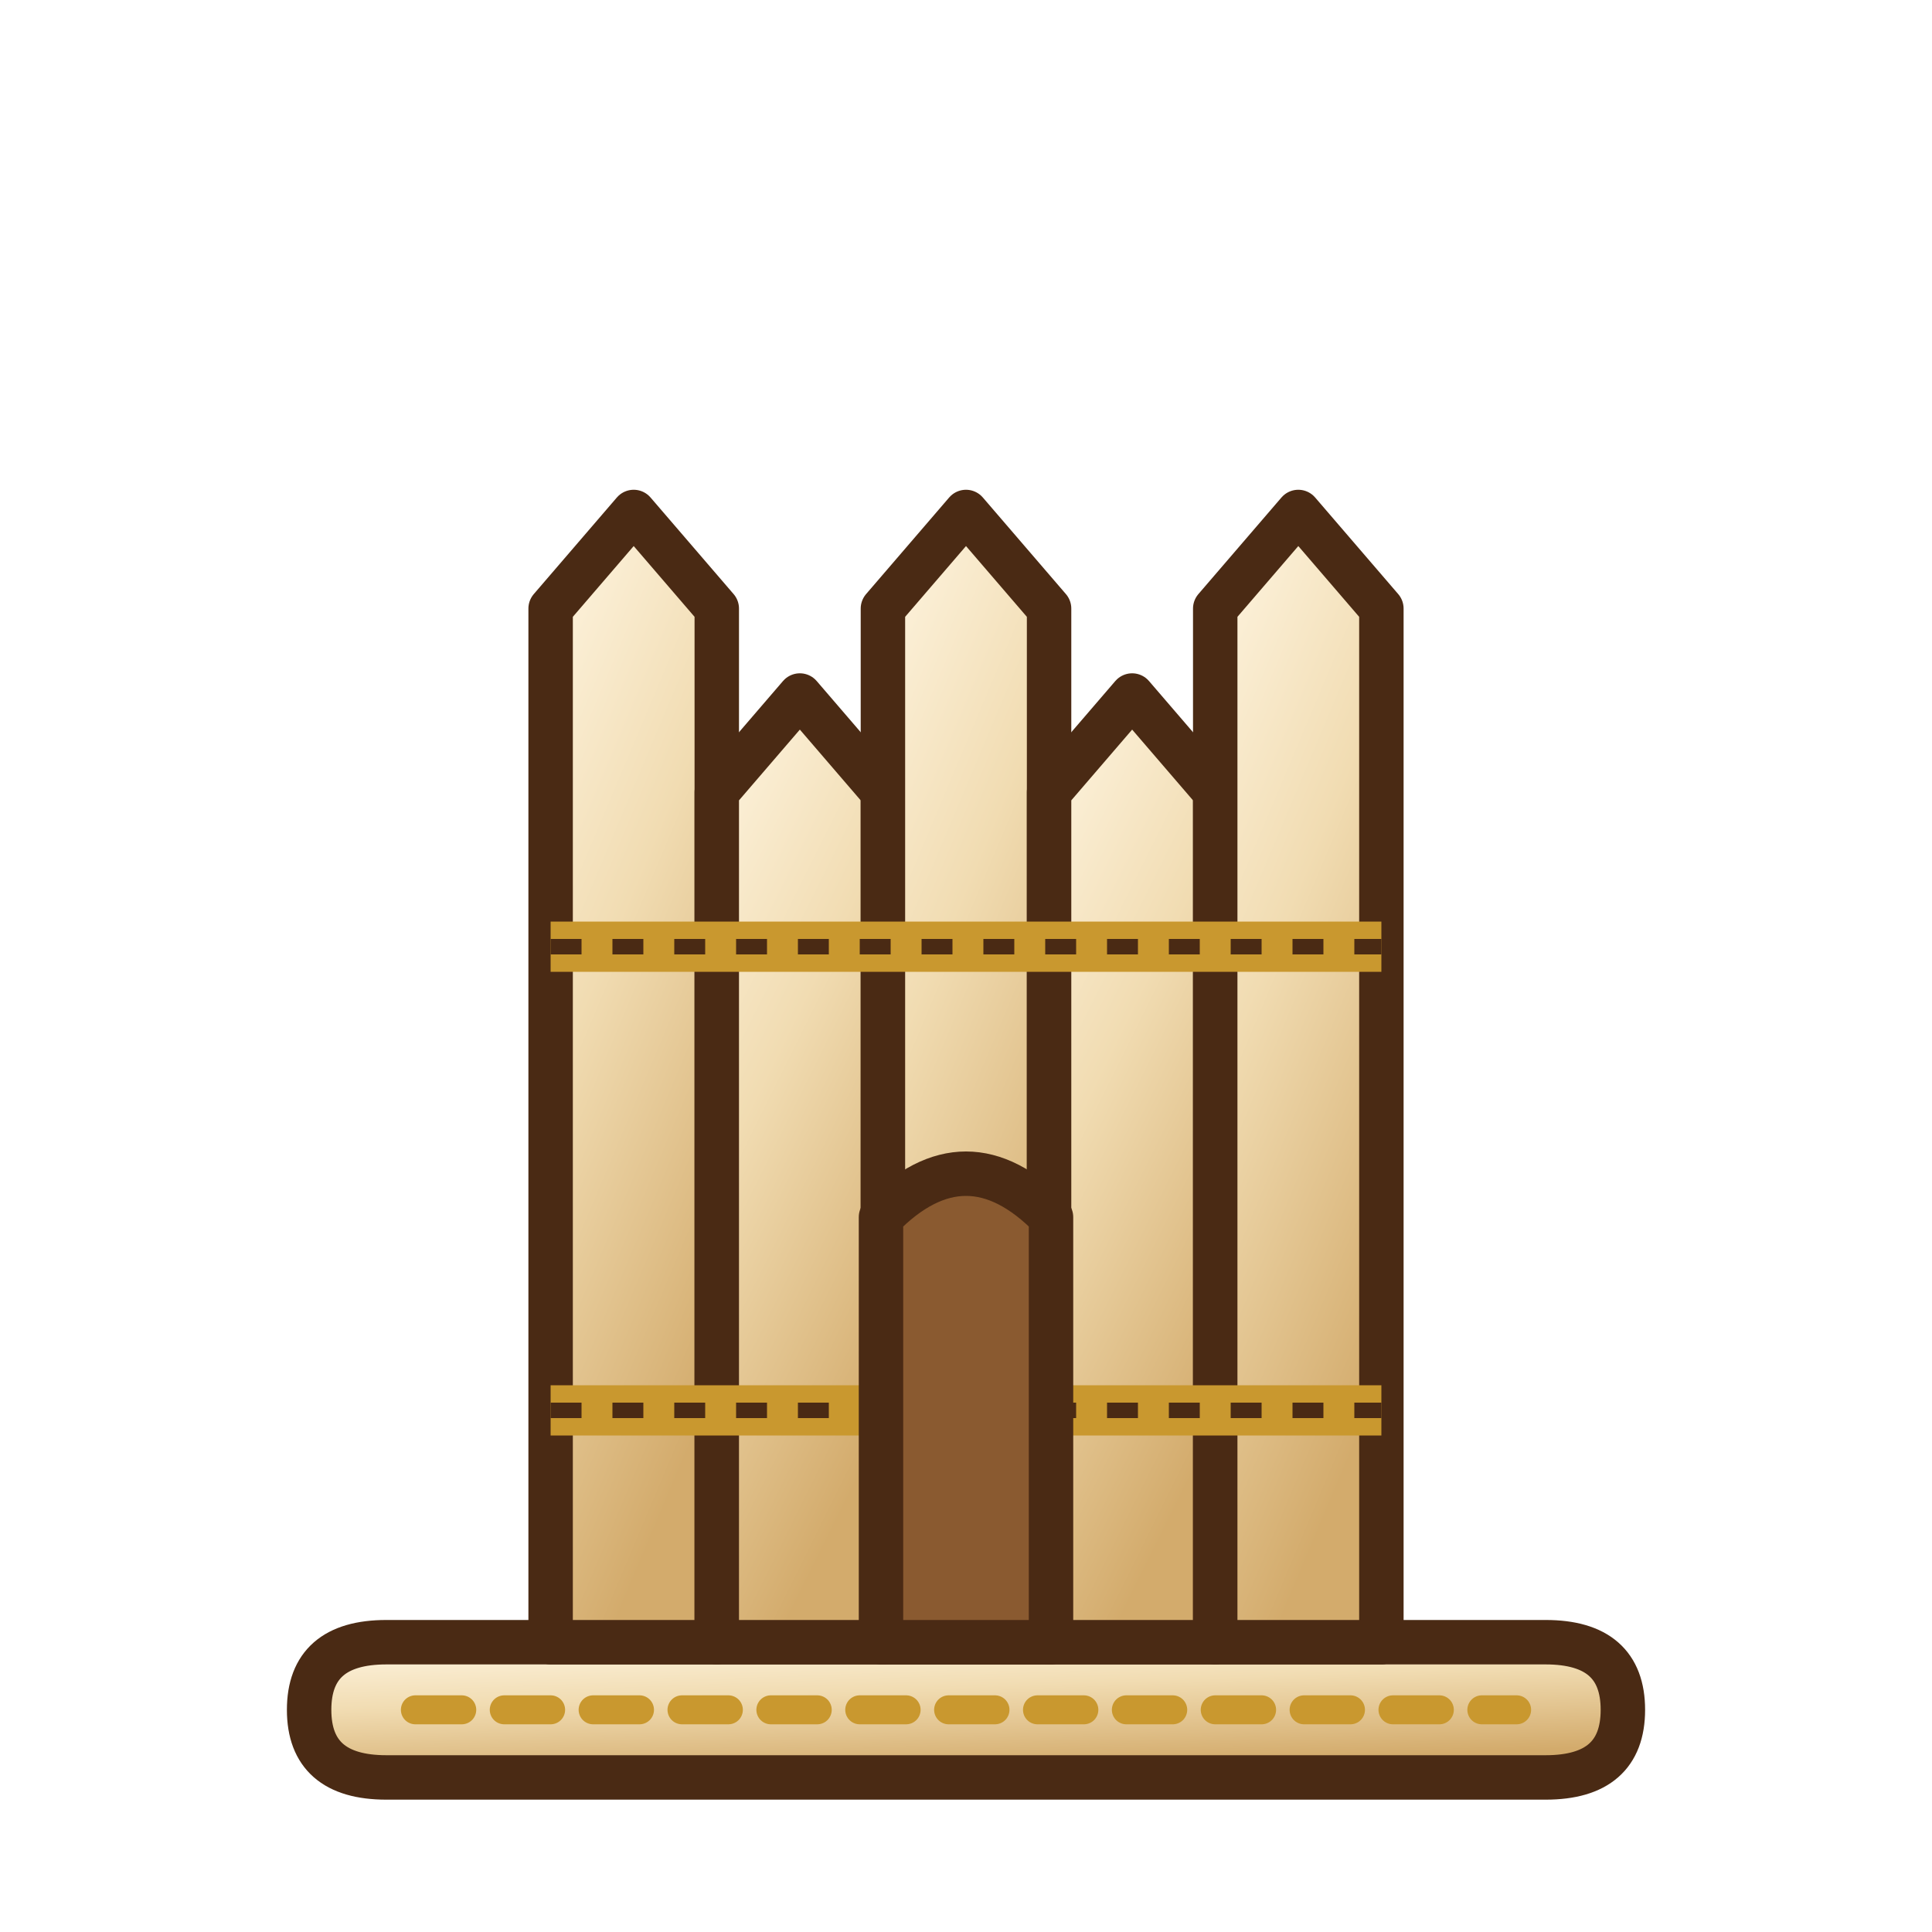
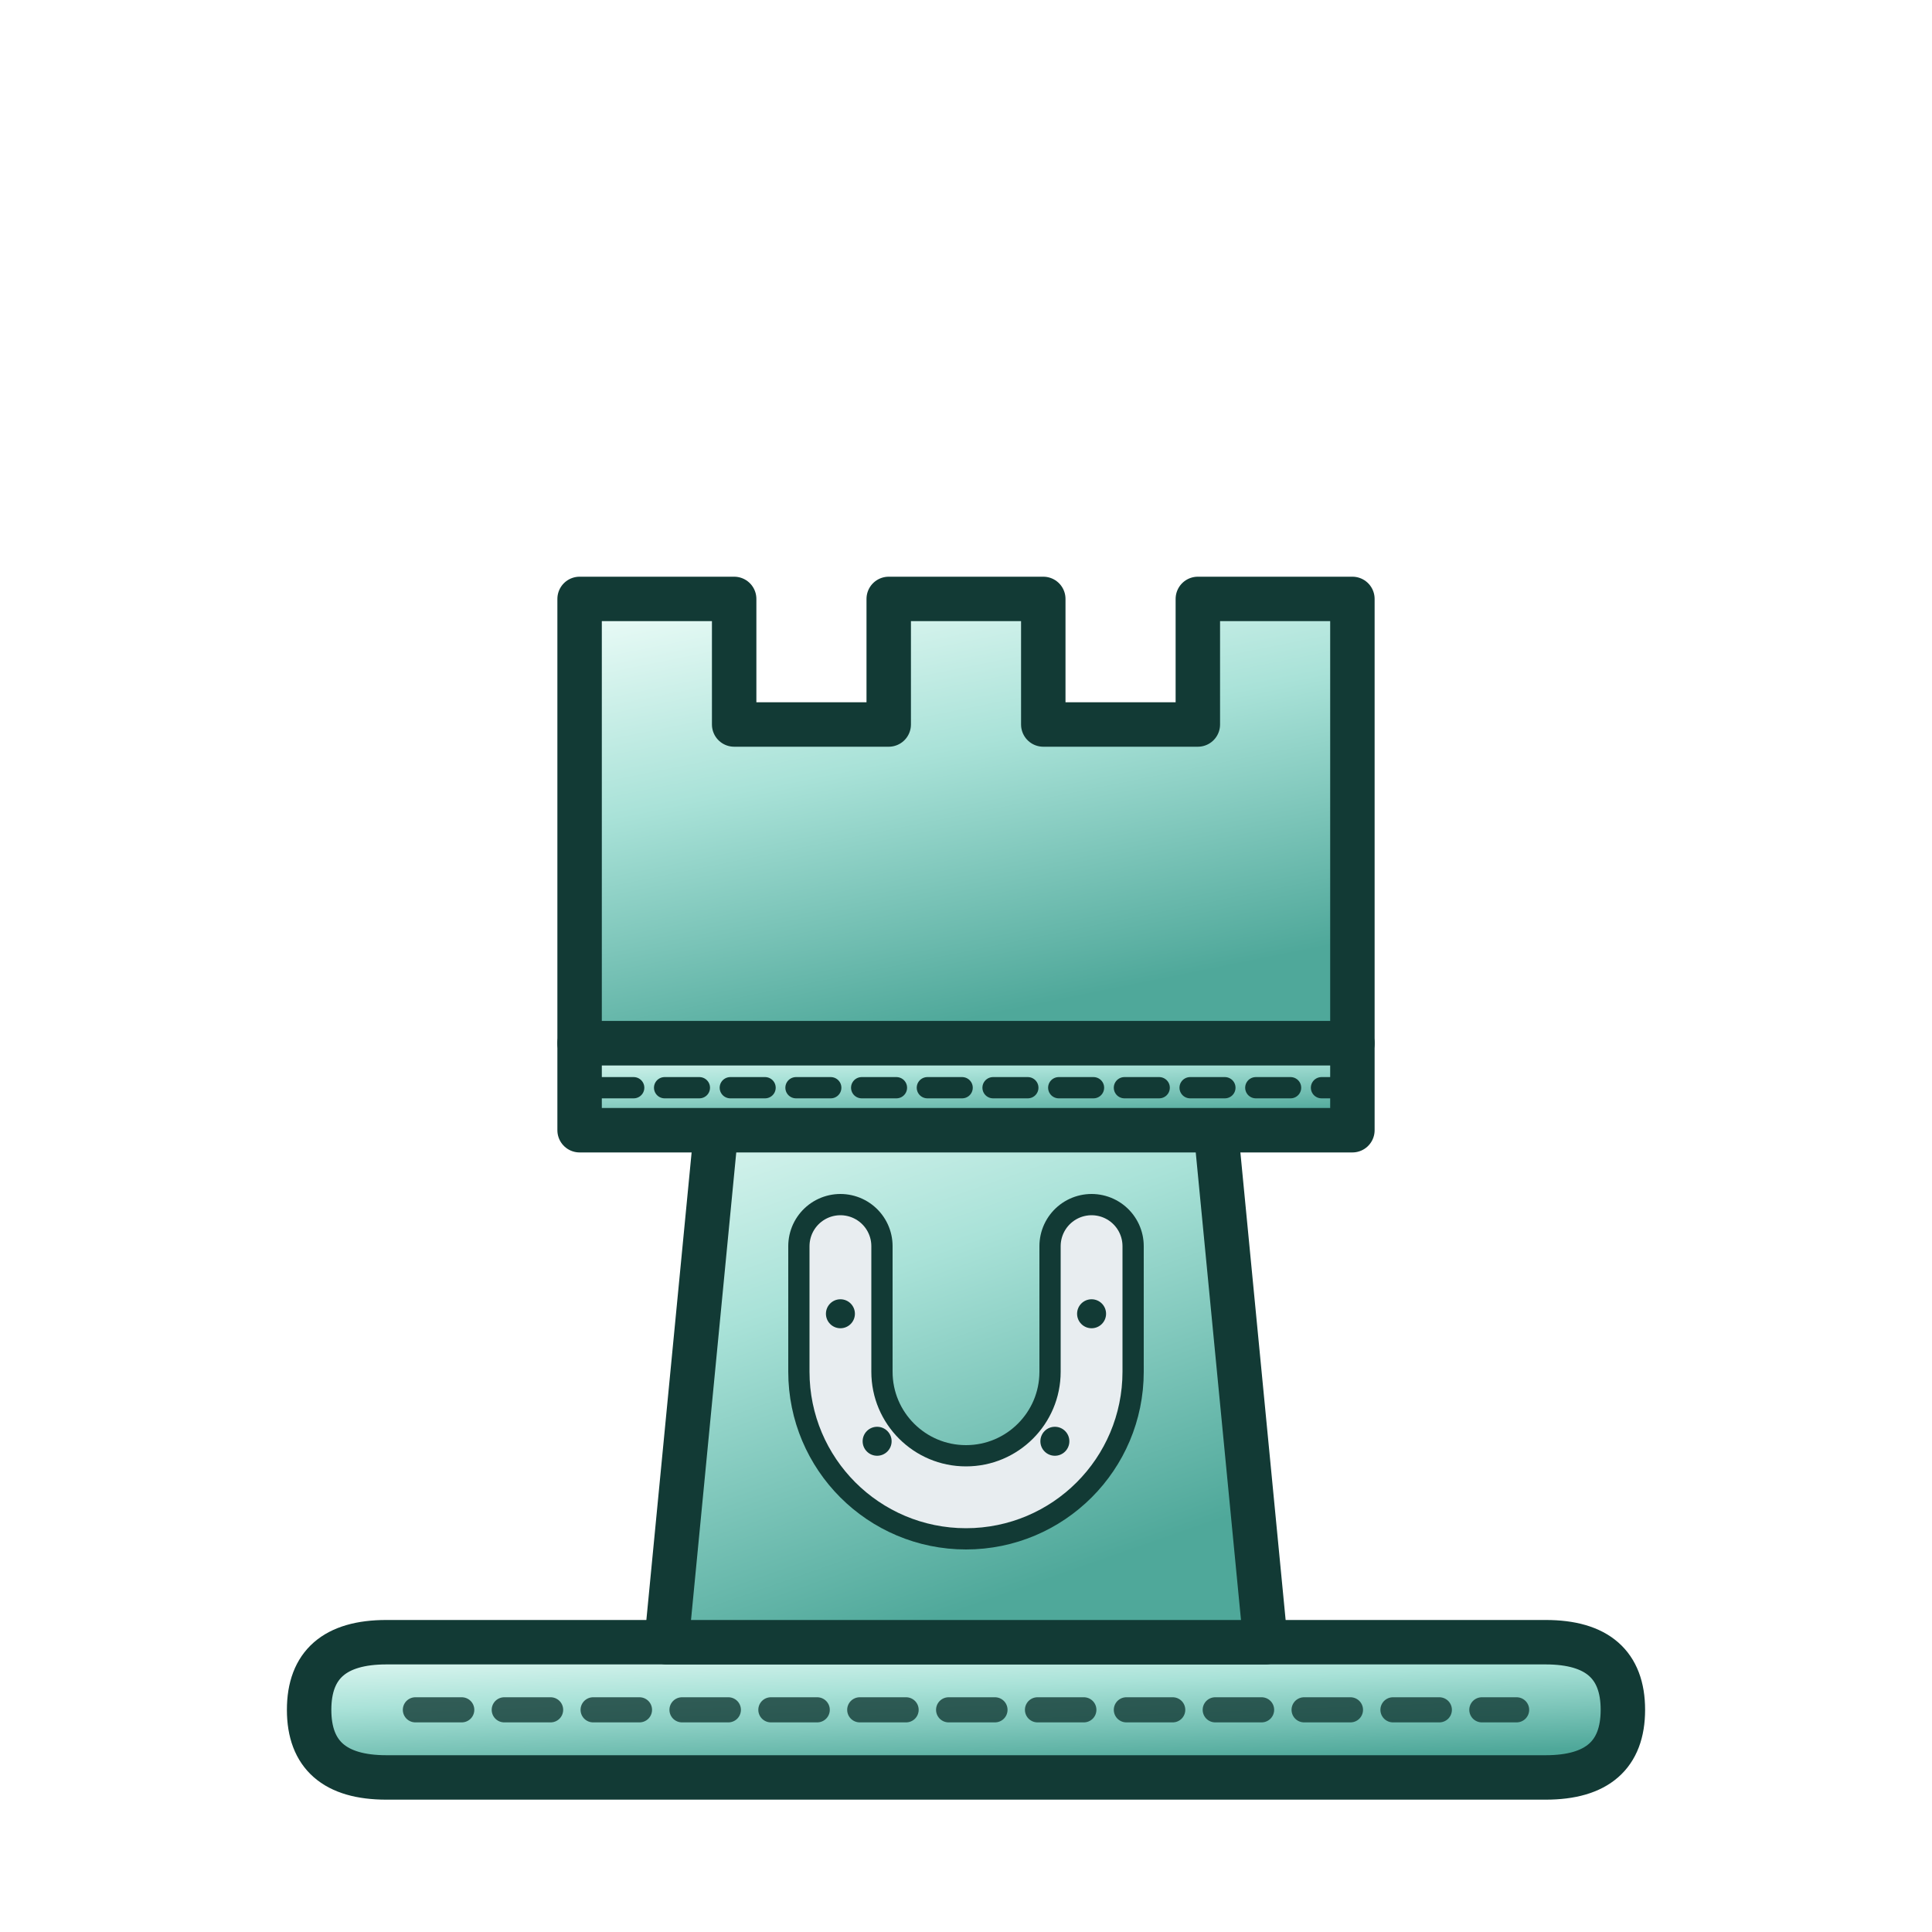
<svg xmlns="http://www.w3.org/2000/svg" viewBox="0 0 100 100">
  <defs>
    <linearGradient id="g" x1="0" y1="0" x2="0.35" y2="1">
-       <stop offset="0" stop-color="#fff6e3" />
-       <stop offset="0.45" stop-color="#f1dcb2" />
-       <stop offset="1" stop-color="#d3ab6c" />
+       <stop offset="0" stop-color="#effdf9" />
+       <stop offset="0.45" stop-color="#a9e2d8" />
+       <stop offset="1" stop-color="#4fa89a" />
    </linearGradient>
  </defs>
-   <g stroke="#4a2a14" stroke-width="2.3" stroke-linejoin="round">
+   <g stroke="#123a35" stroke-width="2.3" stroke-linejoin="round">
    <path d="M20 92H80Q84 92 84 88.5Q84 85 80 85H20Q16 85 16 88.5Q16 92 20 92Z" fill="url(#g)" />
-     <path d="M21.5 88.5H78.5" stroke="#c9982f" stroke-width="1.5" stroke-dasharray="2.4 2.2" stroke-linecap="round" />
-     <path d="M28.5 85V31.5L32.8 26.5L37.1 31.5V85Z" fill="url(#g)" />
-     <path d="M37.1 85V41L41.4 36L45.7 41V85Z" fill="url(#g)" />
-     <path d="M45.7 85V31.5L50 26.5L54.3 31.5V85Z" fill="url(#g)" />
-     <path d="M54.3 85V41L58.6 36L62.9 41V85Z" fill="url(#g)" />
-     <path d="M62.9 85V31.5L67.2 26.5L71.5 31.5V85Z" fill="url(#g)" />
-     <path d="M28.5 49H71.5M28.5 73H71.5" stroke="#c9982f" stroke-width="2.6" />
-     <path d="M28.5 49H71.5M28.5 73H71.5" stroke="#4a2a14" stroke-width="0.8" stroke-dasharray="1.6 1.6" />
-     <path d="M45.6 85V63Q50 58.5 54.4 63V85Z" fill="#8a5a30" />
+     <path d="M21.5 88.5H78.5" stroke="#123a35" stroke-width="1.3" stroke-dasharray="2.4 2.2" stroke-linecap="round" opacity="0.8" />
+     <path d="M34.5 85L37.5 54H62.5L65.5 85Z" fill="url(#g)" />
+     <path d="M30 54V31H38V37.5H46V31H54V37.5H62V31H70V54Z" fill="url(#g)" />
+     <path d="M30 54H70V58.5H30Z" fill="url(#g)" />
+     <path d="M31 56.3H69" stroke="#123a35" stroke-width="1.1" stroke-dasharray="1.8 1.6" stroke-linecap="round" />
+     <path d="M43.5 64.5V71A6.5 6.5 0 0 0 56.5 71V64.5" fill="none" stroke="#123a35" stroke-width="5.4" stroke-linecap="round" />
+     <path d="M43.5 64.5V71A6.5 6.5 0 0 0 56.5 71V64.5" fill="none" stroke="#e8edf0" stroke-width="3.2" stroke-linecap="round" />
+     <g fill="#123a35" stroke="none">
+       <circle cx="43.5" cy="68" r=".75" />
+       <circle cx="56.5" cy="68" r=".75" />
+       <circle cx="45.4" cy="74.6" r=".75" />
+       <circle cx="54.6" cy="74.6" r=".75" />
+     </g>
  </g>
</svg>
